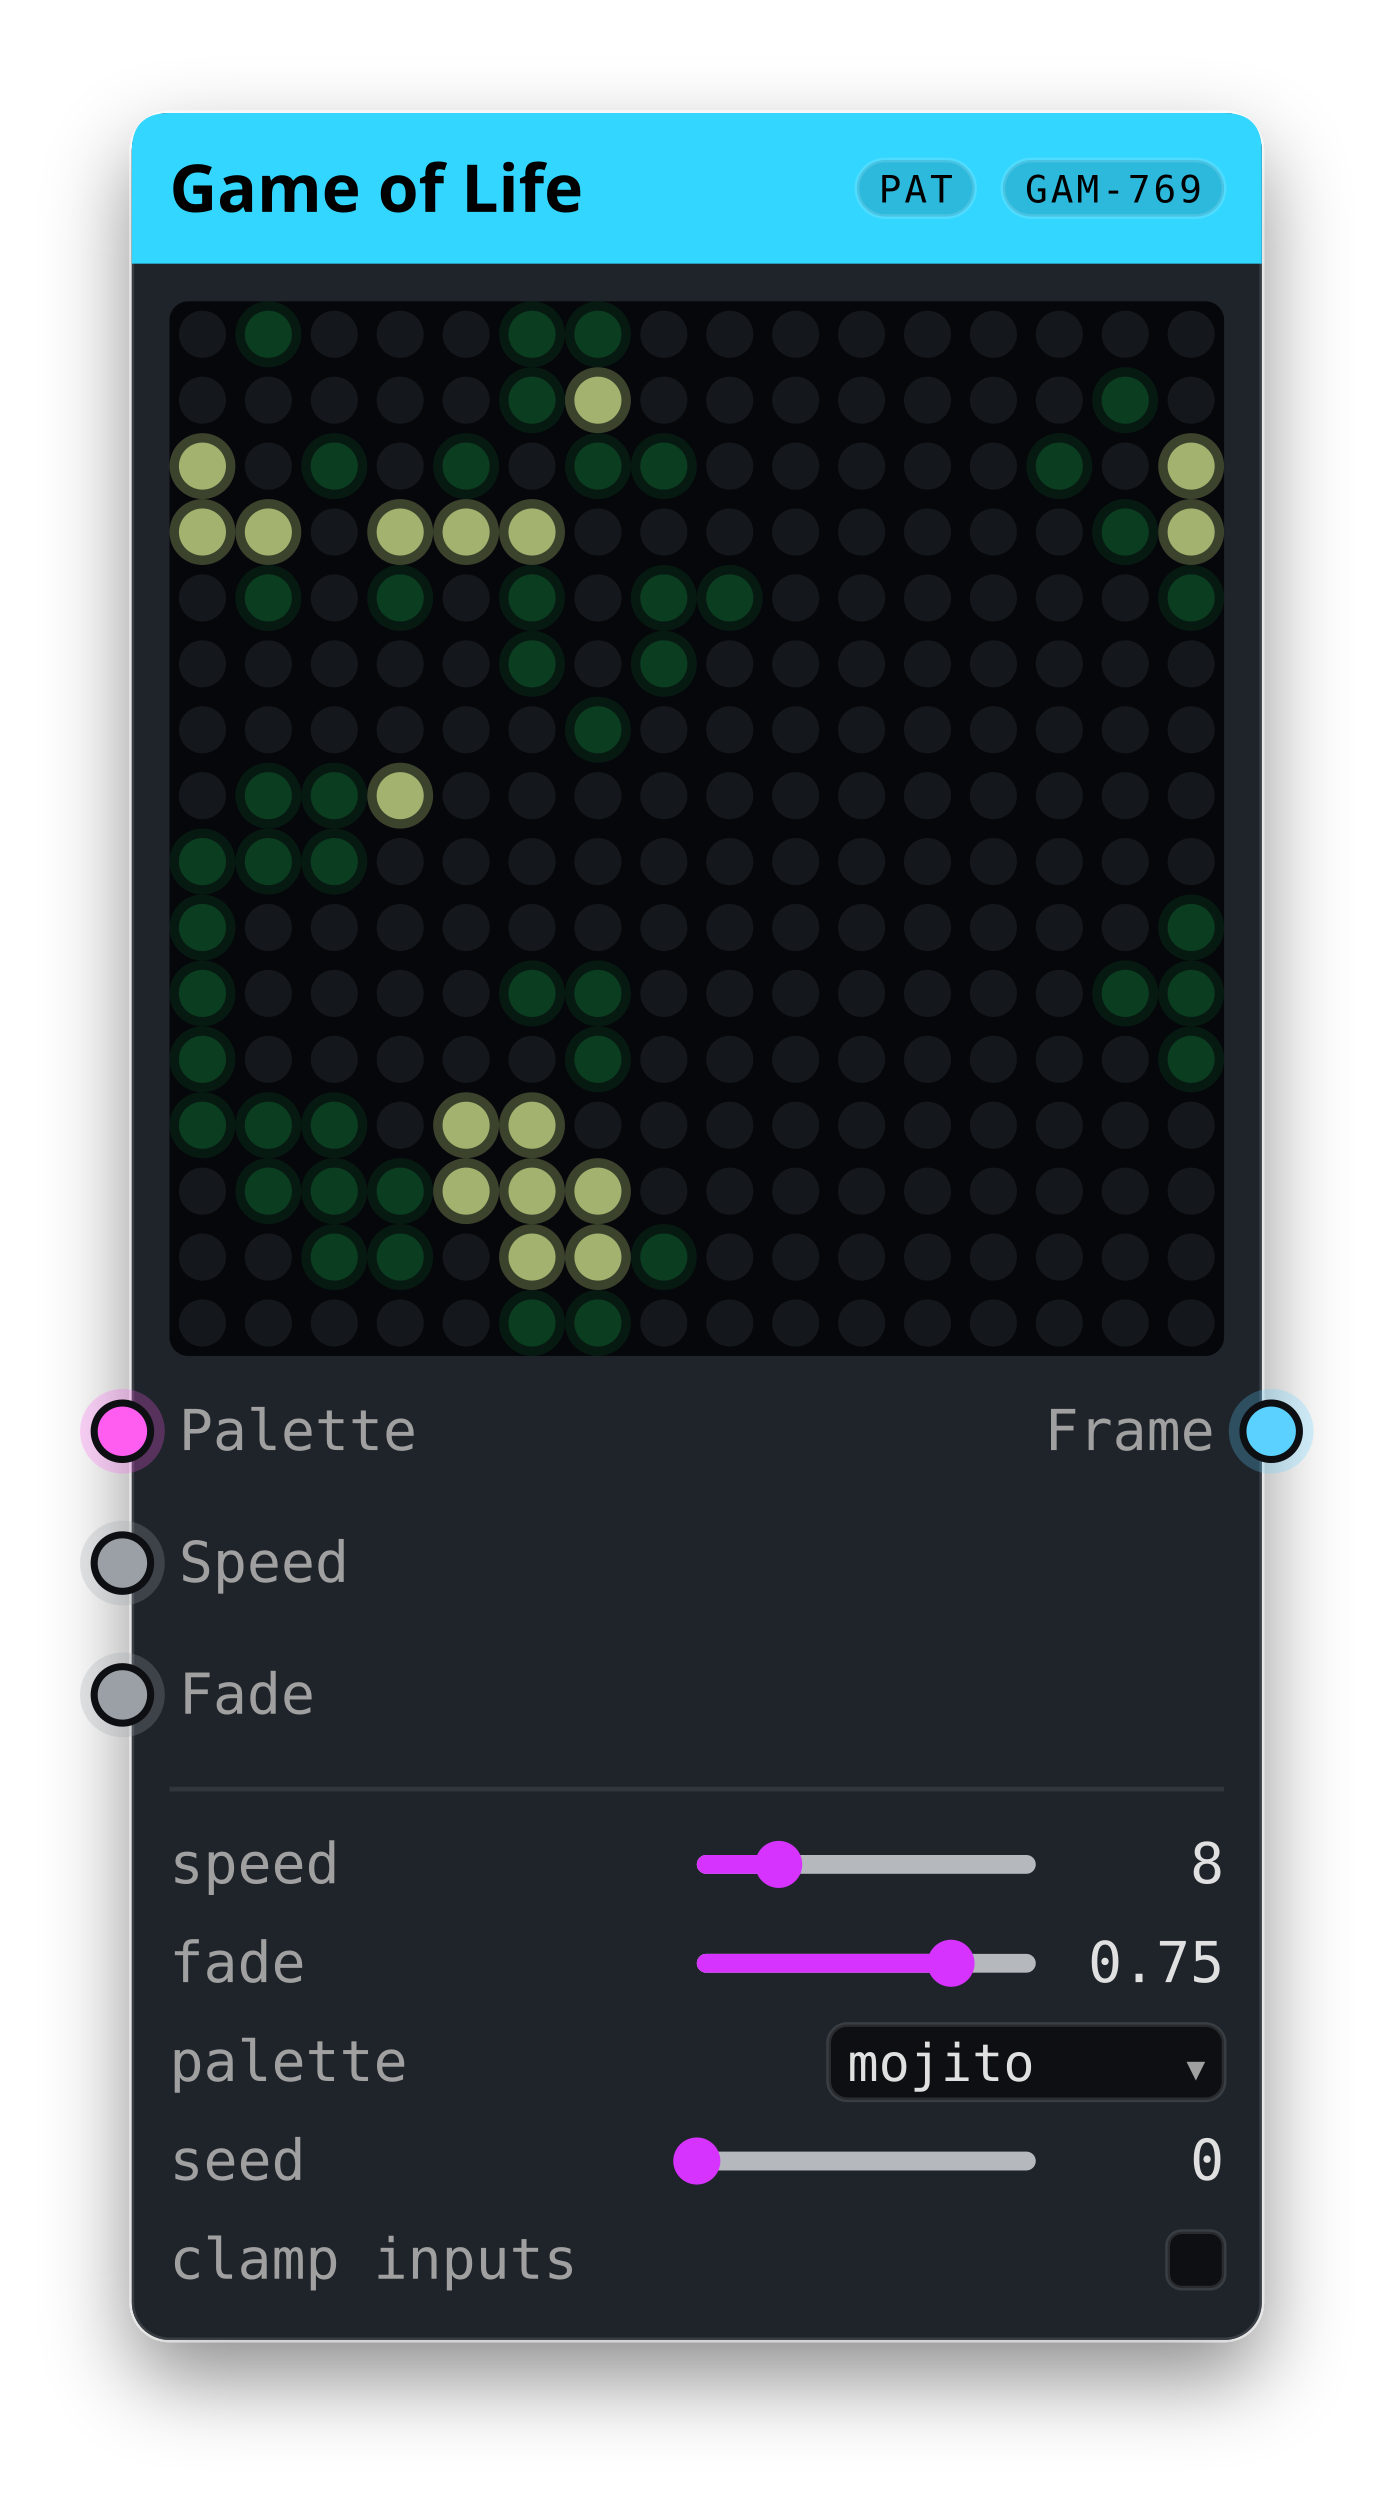
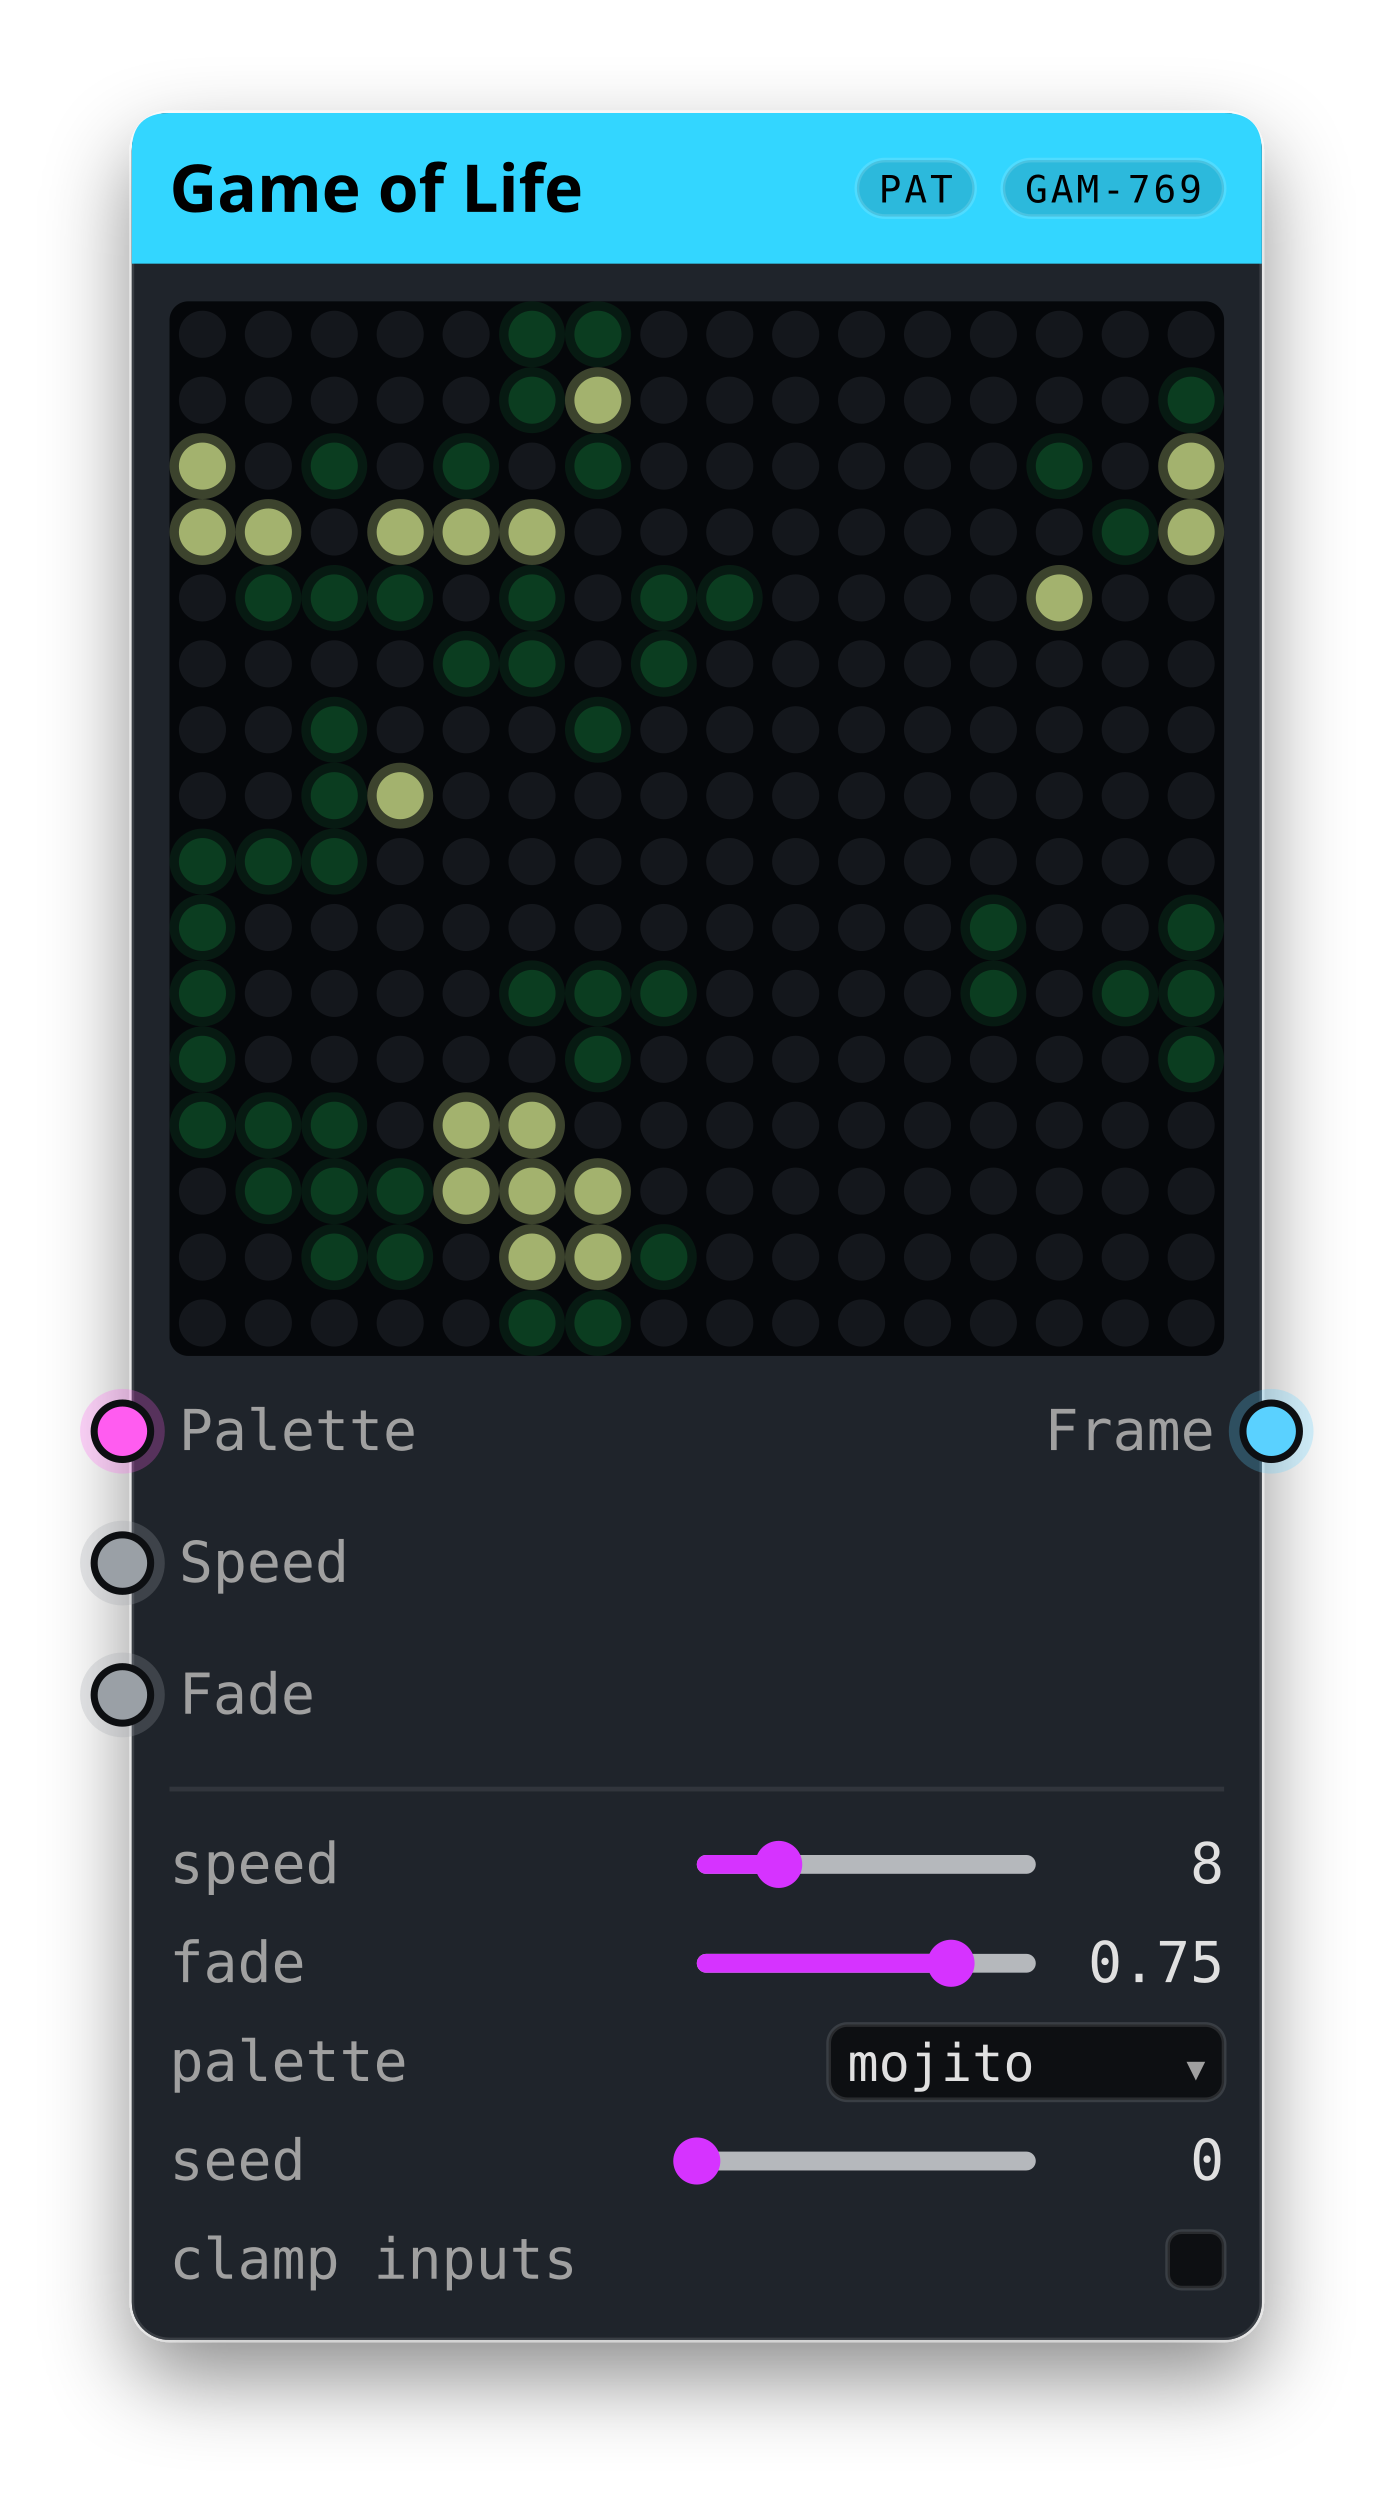
<svg xmlns="http://www.w3.org/2000/svg" viewBox="0 0 296 531" width="296" height="531" role="img" aria-label="Game of Life node">
  <defs>
    <filter id="shadow" x="-20%" y="-20%" width="140%" height="160%">
      <feDropShadow dx="0" dy="8" stdDeviation="9" flood-color="#000" flood-opacity="0.45" />
    </filter>
  </defs>
  <g transform="translate(28,24)">
    <rect x="0" y="0" width="240" height="473" rx="8" fill="#1f242b" stroke="rgba(255,255,255,0.12)" filter="url(#shadow)" />
    <rect x="0" y="0" width="240" height="473" rx="8" fill="#1f242b" stroke="rgba(255,255,255,0.12)" />
    <path d="M0,32 L0,8 Q0,0 8,0 L232,0 Q240,0 240,8 L240,32 Z" fill="#33d6ff" />
    <text x="8" y="21" font-family="'Audiowide','Trebuchet MS','Arial Black',sans-serif" font-size="14" font-weight="600" fill="#000">Game of Life</text>
    <rect x="154" y="10" width="25" height="12" rx="6" fill="rgba(0,0,0,0.14)" stroke="rgba(255,255,255,0.14)" />
    <text x="166.5" y="19" text-anchor="middle" font-family="'JetBrains Mono','Cascadia Mono','Consolas',monospace" font-size="8" letter-spacing="0.08em" fill="#000">PAT</text>
    <rect x="185" y="10" width="47" height="12" rx="6" fill="rgba(0,0,0,0.14)" stroke="rgba(255,255,255,0.14)" />
    <text x="208.5" y="19" text-anchor="middle" font-family="'JetBrains Mono','Cascadia Mono','Consolas',monospace" font-size="8" letter-spacing="0.08em" fill="#000">GAM-769</text>
    <rect x="8" y="40" width="224" height="224" rx="4" fill="#05070a" />
    <circle cx="15" cy="47" r="5.0" fill="#14171c" />
-     <circle cx="29" cy="47" r="7" fill="rgb(11,61,32)" opacity="0.35" />
-     <circle cx="29" cy="47" r="5.0" fill="rgb(11,61,32)" />
+     <circle cx="29" cy="47" r="5.0" fill="#14171c" />
    <circle cx="43" cy="47" r="5.0" fill="#14171c" />
    <circle cx="57" cy="47" r="5.0" fill="#14171c" />
    <circle cx="71" cy="47" r="5.0" fill="#14171c" />
    <circle cx="85" cy="47" r="7" fill="rgb(11,61,32)" opacity="0.35" />
    <circle cx="85" cy="47" r="5.0" fill="rgb(11,61,32)" />
    <circle cx="99" cy="47" r="7" fill="rgb(11,61,32)" opacity="0.35" />
    <circle cx="99" cy="47" r="5.0" fill="rgb(11,61,32)" />
    <circle cx="113" cy="47" r="5.0" fill="#14171c" />
    <circle cx="127" cy="47" r="5.0" fill="#14171c" />
    <circle cx="141" cy="47" r="5.0" fill="#14171c" />
    <circle cx="155" cy="47" r="5.0" fill="#14171c" />
    <circle cx="169" cy="47" r="5.0" fill="#14171c" />
    <circle cx="183" cy="47" r="5.0" fill="#14171c" />
    <circle cx="197" cy="47" r="5.0" fill="#14171c" />
    <circle cx="211" cy="47" r="5.0" fill="#14171c" />
    <circle cx="225" cy="47" r="5.0" fill="#14171c" />
    <circle cx="15" cy="61" r="5.0" fill="#14171c" />
    <circle cx="29" cy="61" r="5.0" fill="#14171c" />
    <circle cx="43" cy="61" r="5.0" fill="#14171c" />
    <circle cx="57" cy="61" r="5.0" fill="#14171c" />
    <circle cx="71" cy="61" r="5.0" fill="#14171c" />
    <circle cx="85" cy="61" r="7" fill="rgb(11,61,32)" opacity="0.35" />
    <circle cx="85" cy="61" r="5.0" fill="rgb(11,61,32)" />
    <circle cx="99" cy="61" r="7" fill="rgb(163,178,110)" opacity="0.35" />
    <circle cx="99" cy="61" r="5.0" fill="rgb(163,178,110)" />
    <circle cx="113" cy="61" r="5.0" fill="#14171c" />
    <circle cx="127" cy="61" r="5.0" fill="#14171c" />
    <circle cx="141" cy="61" r="5.0" fill="#14171c" />
    <circle cx="155" cy="61" r="5.0" fill="#14171c" />
    <circle cx="169" cy="61" r="5.0" fill="#14171c" />
    <circle cx="183" cy="61" r="5.0" fill="#14171c" />
    <circle cx="197" cy="61" r="5.0" fill="#14171c" />
-     <circle cx="211" cy="61" r="7" fill="rgb(11,61,32)" opacity="0.35" />
-     <circle cx="211" cy="61" r="5.0" fill="rgb(11,61,32)" />
-     <circle cx="225" cy="61" r="5.0" fill="#14171c" />
+     <circle cx="211" cy="61" r="5.0" fill="#14171c" />
+     <circle cx="225" cy="61" r="7" fill="rgb(11,61,32)" opacity="0.35" />
+     <circle cx="225" cy="61" r="5.0" fill="rgb(11,61,32)" />
    <circle cx="15" cy="75" r="7" fill="rgb(163,178,110)" opacity="0.35" />
    <circle cx="15" cy="75" r="5.0" fill="rgb(163,178,110)" />
    <circle cx="29" cy="75" r="5.0" fill="#14171c" />
    <circle cx="43" cy="75" r="7" fill="rgb(11,61,32)" opacity="0.35" />
    <circle cx="43" cy="75" r="5.0" fill="rgb(11,61,32)" />
    <circle cx="57" cy="75" r="5.0" fill="#14171c" />
    <circle cx="71" cy="75" r="7" fill="rgb(11,61,32)" opacity="0.35" />
    <circle cx="71" cy="75" r="5.0" fill="rgb(11,61,32)" />
    <circle cx="85" cy="75" r="5.0" fill="#14171c" />
    <circle cx="99" cy="75" r="7" fill="rgb(11,61,32)" opacity="0.35" />
    <circle cx="99" cy="75" r="5.0" fill="rgb(11,61,32)" />
-     <circle cx="113" cy="75" r="7" fill="rgb(11,61,32)" opacity="0.35" />
-     <circle cx="113" cy="75" r="5.0" fill="rgb(11,61,32)" />
+     <circle cx="113" cy="75" r="5.0" fill="#14171c" />
    <circle cx="127" cy="75" r="5.0" fill="#14171c" />
    <circle cx="141" cy="75" r="5.0" fill="#14171c" />
    <circle cx="155" cy="75" r="5.0" fill="#14171c" />
    <circle cx="169" cy="75" r="5.0" fill="#14171c" />
    <circle cx="183" cy="75" r="5.0" fill="#14171c" />
    <circle cx="197" cy="75" r="7" fill="rgb(11,61,32)" opacity="0.35" />
    <circle cx="197" cy="75" r="5.0" fill="rgb(11,61,32)" />
    <circle cx="211" cy="75" r="5.0" fill="#14171c" />
    <circle cx="225" cy="75" r="7" fill="rgb(163,178,110)" opacity="0.35" />
    <circle cx="225" cy="75" r="5.0" fill="rgb(163,178,110)" />
    <circle cx="15" cy="89" r="7" fill="rgb(163,178,110)" opacity="0.35" />
    <circle cx="15" cy="89" r="5.0" fill="rgb(163,178,110)" />
    <circle cx="29" cy="89" r="7" fill="rgb(163,178,110)" opacity="0.35" />
    <circle cx="29" cy="89" r="5.0" fill="rgb(163,178,110)" />
    <circle cx="43" cy="89" r="5.0" fill="#14171c" />
    <circle cx="57" cy="89" r="7" fill="rgb(163,178,110)" opacity="0.35" />
    <circle cx="57" cy="89" r="5.0" fill="rgb(163,178,110)" />
    <circle cx="71" cy="89" r="7" fill="rgb(163,178,110)" opacity="0.35" />
    <circle cx="71" cy="89" r="5.0" fill="rgb(163,178,110)" />
    <circle cx="85" cy="89" r="7" fill="rgb(163,178,110)" opacity="0.35" />
    <circle cx="85" cy="89" r="5.0" fill="rgb(163,178,110)" />
    <circle cx="99" cy="89" r="5.0" fill="#14171c" />
    <circle cx="113" cy="89" r="5.0" fill="#14171c" />
    <circle cx="127" cy="89" r="5.0" fill="#14171c" />
    <circle cx="141" cy="89" r="5.0" fill="#14171c" />
    <circle cx="155" cy="89" r="5.0" fill="#14171c" />
    <circle cx="169" cy="89" r="5.0" fill="#14171c" />
    <circle cx="183" cy="89" r="5.0" fill="#14171c" />
    <circle cx="197" cy="89" r="5.0" fill="#14171c" />
    <circle cx="211" cy="89" r="7" fill="rgb(11,61,32)" opacity="0.35" />
    <circle cx="211" cy="89" r="5.0" fill="rgb(11,61,32)" />
    <circle cx="225" cy="89" r="7" fill="rgb(163,178,110)" opacity="0.35" />
    <circle cx="225" cy="89" r="5.0" fill="rgb(163,178,110)" />
    <circle cx="15" cy="103" r="5.0" fill="#14171c" />
    <circle cx="29" cy="103" r="7" fill="rgb(11,61,32)" opacity="0.35" />
    <circle cx="29" cy="103" r="5.0" fill="rgb(11,61,32)" />
-     <circle cx="43" cy="103" r="5.0" fill="#14171c" />
+     <circle cx="43" cy="103" r="7" fill="rgb(11,61,32)" opacity="0.35" />
+     <circle cx="43" cy="103" r="5.0" fill="rgb(11,61,32)" />
    <circle cx="57" cy="103" r="7" fill="rgb(11,61,32)" opacity="0.35" />
    <circle cx="57" cy="103" r="5.0" fill="rgb(11,61,32)" />
    <circle cx="71" cy="103" r="5.0" fill="#14171c" />
    <circle cx="85" cy="103" r="7" fill="rgb(11,61,32)" opacity="0.35" />
    <circle cx="85" cy="103" r="5.0" fill="rgb(11,61,32)" />
    <circle cx="99" cy="103" r="5.0" fill="#14171c" />
    <circle cx="113" cy="103" r="7" fill="rgb(11,61,32)" opacity="0.35" />
    <circle cx="113" cy="103" r="5.0" fill="rgb(11,61,32)" />
    <circle cx="127" cy="103" r="7" fill="rgb(11,61,32)" opacity="0.35" />
    <circle cx="127" cy="103" r="5.0" fill="rgb(11,61,32)" />
    <circle cx="141" cy="103" r="5.0" fill="#14171c" />
    <circle cx="155" cy="103" r="5.0" fill="#14171c" />
    <circle cx="169" cy="103" r="5.0" fill="#14171c" />
    <circle cx="183" cy="103" r="5.0" fill="#14171c" />
-     <circle cx="197" cy="103" r="5.0" fill="#14171c" />
+     <circle cx="197" cy="103" r="7" fill="rgb(163,178,110)" opacity="0.35" />
+     <circle cx="197" cy="103" r="5.0" fill="rgb(163,178,110)" />
    <circle cx="211" cy="103" r="5.0" fill="#14171c" />
-     <circle cx="225" cy="103" r="7" fill="rgb(11,61,32)" opacity="0.35" />
-     <circle cx="225" cy="103" r="5.0" fill="rgb(11,61,32)" />
+     <circle cx="225" cy="103" r="5.0" fill="#14171c" />
    <circle cx="15" cy="117" r="5.0" fill="#14171c" />
    <circle cx="29" cy="117" r="5.0" fill="#14171c" />
    <circle cx="43" cy="117" r="5.0" fill="#14171c" />
    <circle cx="57" cy="117" r="5.0" fill="#14171c" />
-     <circle cx="71" cy="117" r="5.0" fill="#14171c" />
+     <circle cx="71" cy="117" r="7" fill="rgb(11,61,32)" opacity="0.35" />
+     <circle cx="71" cy="117" r="5.0" fill="rgb(11,61,32)" />
    <circle cx="85" cy="117" r="7" fill="rgb(11,61,32)" opacity="0.35" />
    <circle cx="85" cy="117" r="5.0" fill="rgb(11,61,32)" />
    <circle cx="99" cy="117" r="5.0" fill="#14171c" />
    <circle cx="113" cy="117" r="7" fill="rgb(11,61,32)" opacity="0.35" />
    <circle cx="113" cy="117" r="5.0" fill="rgb(11,61,32)" />
    <circle cx="127" cy="117" r="5.0" fill="#14171c" />
    <circle cx="141" cy="117" r="5.0" fill="#14171c" />
    <circle cx="155" cy="117" r="5.0" fill="#14171c" />
    <circle cx="169" cy="117" r="5.0" fill="#14171c" />
    <circle cx="183" cy="117" r="5.0" fill="#14171c" />
    <circle cx="197" cy="117" r="5.0" fill="#14171c" />
    <circle cx="211" cy="117" r="5.0" fill="#14171c" />
    <circle cx="225" cy="117" r="5.0" fill="#14171c" />
    <circle cx="15" cy="131" r="5.0" fill="#14171c" />
    <circle cx="29" cy="131" r="5.0" fill="#14171c" />
-     <circle cx="43" cy="131" r="5.0" fill="#14171c" />
+     <circle cx="43" cy="131" r="7" fill="rgb(11,61,32)" opacity="0.35" />
+     <circle cx="43" cy="131" r="5.0" fill="rgb(11,61,32)" />
    <circle cx="57" cy="131" r="5.0" fill="#14171c" />
    <circle cx="71" cy="131" r="5.0" fill="#14171c" />
    <circle cx="85" cy="131" r="5.0" fill="#14171c" />
    <circle cx="99" cy="131" r="7" fill="rgb(11,61,32)" opacity="0.35" />
    <circle cx="99" cy="131" r="5.0" fill="rgb(11,61,32)" />
    <circle cx="113" cy="131" r="5.0" fill="#14171c" />
    <circle cx="127" cy="131" r="5.0" fill="#14171c" />
    <circle cx="141" cy="131" r="5.0" fill="#14171c" />
    <circle cx="155" cy="131" r="5.0" fill="#14171c" />
    <circle cx="169" cy="131" r="5.0" fill="#14171c" />
    <circle cx="183" cy="131" r="5.0" fill="#14171c" />
    <circle cx="197" cy="131" r="5.0" fill="#14171c" />
    <circle cx="211" cy="131" r="5.0" fill="#14171c" />
    <circle cx="225" cy="131" r="5.0" fill="#14171c" />
    <circle cx="15" cy="145" r="5.0" fill="#14171c" />
-     <circle cx="29" cy="145" r="7" fill="rgb(11,61,32)" opacity="0.35" />
-     <circle cx="29" cy="145" r="5.0" fill="rgb(11,61,32)" />
+     <circle cx="29" cy="145" r="5.0" fill="#14171c" />
    <circle cx="43" cy="145" r="7" fill="rgb(11,61,32)" opacity="0.35" />
    <circle cx="43" cy="145" r="5.0" fill="rgb(11,61,32)" />
    <circle cx="57" cy="145" r="7" fill="rgb(163,178,110)" opacity="0.35" />
    <circle cx="57" cy="145" r="5.0" fill="rgb(163,178,110)" />
    <circle cx="71" cy="145" r="5.0" fill="#14171c" />
    <circle cx="85" cy="145" r="5.0" fill="#14171c" />
    <circle cx="99" cy="145" r="5.0" fill="#14171c" />
    <circle cx="113" cy="145" r="5.0" fill="#14171c" />
    <circle cx="127" cy="145" r="5.0" fill="#14171c" />
    <circle cx="141" cy="145" r="5.0" fill="#14171c" />
    <circle cx="155" cy="145" r="5.0" fill="#14171c" />
    <circle cx="169" cy="145" r="5.0" fill="#14171c" />
    <circle cx="183" cy="145" r="5.0" fill="#14171c" />
    <circle cx="197" cy="145" r="5.0" fill="#14171c" />
    <circle cx="211" cy="145" r="5.0" fill="#14171c" />
    <circle cx="225" cy="145" r="5.0" fill="#14171c" />
    <circle cx="15" cy="159" r="7" fill="rgb(11,61,32)" opacity="0.35" />
    <circle cx="15" cy="159" r="5.0" fill="rgb(11,61,32)" />
    <circle cx="29" cy="159" r="7" fill="rgb(11,61,32)" opacity="0.35" />
    <circle cx="29" cy="159" r="5.0" fill="rgb(11,61,32)" />
    <circle cx="43" cy="159" r="7" fill="rgb(11,61,32)" opacity="0.35" />
    <circle cx="43" cy="159" r="5.0" fill="rgb(11,61,32)" />
    <circle cx="57" cy="159" r="5.0" fill="#14171c" />
    <circle cx="71" cy="159" r="5.0" fill="#14171c" />
    <circle cx="85" cy="159" r="5.0" fill="#14171c" />
    <circle cx="99" cy="159" r="5.0" fill="#14171c" />
    <circle cx="113" cy="159" r="5.0" fill="#14171c" />
    <circle cx="127" cy="159" r="5.0" fill="#14171c" />
    <circle cx="141" cy="159" r="5.0" fill="#14171c" />
    <circle cx="155" cy="159" r="5.0" fill="#14171c" />
    <circle cx="169" cy="159" r="5.0" fill="#14171c" />
    <circle cx="183" cy="159" r="5.0" fill="#14171c" />
    <circle cx="197" cy="159" r="5.0" fill="#14171c" />
    <circle cx="211" cy="159" r="5.0" fill="#14171c" />
    <circle cx="225" cy="159" r="5.0" fill="#14171c" />
    <circle cx="15" cy="173" r="7" fill="rgb(11,61,32)" opacity="0.35" />
    <circle cx="15" cy="173" r="5.0" fill="rgb(11,61,32)" />
    <circle cx="29" cy="173" r="5.0" fill="#14171c" />
    <circle cx="43" cy="173" r="5.0" fill="#14171c" />
    <circle cx="57" cy="173" r="5.0" fill="#14171c" />
    <circle cx="71" cy="173" r="5.0" fill="#14171c" />
    <circle cx="85" cy="173" r="5.0" fill="#14171c" />
    <circle cx="99" cy="173" r="5.0" fill="#14171c" />
    <circle cx="113" cy="173" r="5.0" fill="#14171c" />
    <circle cx="127" cy="173" r="5.0" fill="#14171c" />
    <circle cx="141" cy="173" r="5.0" fill="#14171c" />
    <circle cx="155" cy="173" r="5.0" fill="#14171c" />
    <circle cx="169" cy="173" r="5.0" fill="#14171c" />
-     <circle cx="183" cy="173" r="5.0" fill="#14171c" />
+     <circle cx="183" cy="173" r="7" fill="rgb(11,61,32)" opacity="0.35" />
+     <circle cx="183" cy="173" r="5.0" fill="rgb(11,61,32)" />
    <circle cx="197" cy="173" r="5.0" fill="#14171c" />
    <circle cx="211" cy="173" r="5.0" fill="#14171c" />
    <circle cx="225" cy="173" r="7" fill="rgb(11,61,32)" opacity="0.35" />
    <circle cx="225" cy="173" r="5.0" fill="rgb(11,61,32)" />
    <circle cx="15" cy="187" r="7" fill="rgb(11,61,32)" opacity="0.35" />
    <circle cx="15" cy="187" r="5.0" fill="rgb(11,61,32)" />
    <circle cx="29" cy="187" r="5.0" fill="#14171c" />
    <circle cx="43" cy="187" r="5.0" fill="#14171c" />
    <circle cx="57" cy="187" r="5.0" fill="#14171c" />
    <circle cx="71" cy="187" r="5.0" fill="#14171c" />
    <circle cx="85" cy="187" r="7" fill="rgb(11,61,32)" opacity="0.35" />
    <circle cx="85" cy="187" r="5.0" fill="rgb(11,61,32)" />
    <circle cx="99" cy="187" r="7" fill="rgb(11,61,32)" opacity="0.35" />
    <circle cx="99" cy="187" r="5.0" fill="rgb(11,61,32)" />
-     <circle cx="113" cy="187" r="5.0" fill="#14171c" />
+     <circle cx="113" cy="187" r="7" fill="rgb(11,61,32)" opacity="0.35" />
+     <circle cx="113" cy="187" r="5.0" fill="rgb(11,61,32)" />
    <circle cx="127" cy="187" r="5.0" fill="#14171c" />
    <circle cx="141" cy="187" r="5.0" fill="#14171c" />
    <circle cx="155" cy="187" r="5.0" fill="#14171c" />
    <circle cx="169" cy="187" r="5.0" fill="#14171c" />
-     <circle cx="183" cy="187" r="5.0" fill="#14171c" />
+     <circle cx="183" cy="187" r="7" fill="rgb(11,61,32)" opacity="0.35" />
+     <circle cx="183" cy="187" r="5.0" fill="rgb(11,61,32)" />
    <circle cx="197" cy="187" r="5.0" fill="#14171c" />
    <circle cx="211" cy="187" r="7" fill="rgb(11,61,32)" opacity="0.35" />
    <circle cx="211" cy="187" r="5.0" fill="rgb(11,61,32)" />
    <circle cx="225" cy="187" r="7" fill="rgb(11,61,32)" opacity="0.35" />
    <circle cx="225" cy="187" r="5.0" fill="rgb(11,61,32)" />
    <circle cx="15" cy="201" r="7" fill="rgb(11,61,32)" opacity="0.35" />
    <circle cx="15" cy="201" r="5.0" fill="rgb(11,61,32)" />
    <circle cx="29" cy="201" r="5.0" fill="#14171c" />
    <circle cx="43" cy="201" r="5.0" fill="#14171c" />
    <circle cx="57" cy="201" r="5.0" fill="#14171c" />
    <circle cx="71" cy="201" r="5.0" fill="#14171c" />
    <circle cx="85" cy="201" r="5.0" fill="#14171c" />
    <circle cx="99" cy="201" r="7" fill="rgb(11,61,32)" opacity="0.35" />
    <circle cx="99" cy="201" r="5.0" fill="rgb(11,61,32)" />
    <circle cx="113" cy="201" r="5.0" fill="#14171c" />
    <circle cx="127" cy="201" r="5.0" fill="#14171c" />
    <circle cx="141" cy="201" r="5.0" fill="#14171c" />
    <circle cx="155" cy="201" r="5.0" fill="#14171c" />
    <circle cx="169" cy="201" r="5.0" fill="#14171c" />
    <circle cx="183" cy="201" r="5.0" fill="#14171c" />
    <circle cx="197" cy="201" r="5.0" fill="#14171c" />
    <circle cx="211" cy="201" r="5.0" fill="#14171c" />
    <circle cx="225" cy="201" r="7" fill="rgb(11,61,32)" opacity="0.35" />
    <circle cx="225" cy="201" r="5.0" fill="rgb(11,61,32)" />
    <circle cx="15" cy="215" r="7" fill="rgb(11,61,32)" opacity="0.35" />
    <circle cx="15" cy="215" r="5.0" fill="rgb(11,61,32)" />
    <circle cx="29" cy="215" r="7" fill="rgb(11,61,32)" opacity="0.35" />
    <circle cx="29" cy="215" r="5.0" fill="rgb(11,61,32)" />
    <circle cx="43" cy="215" r="7" fill="rgb(11,61,32)" opacity="0.35" />
    <circle cx="43" cy="215" r="5.0" fill="rgb(11,61,32)" />
    <circle cx="57" cy="215" r="5.0" fill="#14171c" />
    <circle cx="71" cy="215" r="7" fill="rgb(163,178,110)" opacity="0.35" />
    <circle cx="71" cy="215" r="5.0" fill="rgb(163,178,110)" />
    <circle cx="85" cy="215" r="7" fill="rgb(163,178,110)" opacity="0.35" />
    <circle cx="85" cy="215" r="5.0" fill="rgb(163,178,110)" />
    <circle cx="99" cy="215" r="5.0" fill="#14171c" />
    <circle cx="113" cy="215" r="5.0" fill="#14171c" />
    <circle cx="127" cy="215" r="5.0" fill="#14171c" />
    <circle cx="141" cy="215" r="5.0" fill="#14171c" />
    <circle cx="155" cy="215" r="5.0" fill="#14171c" />
    <circle cx="169" cy="215" r="5.0" fill="#14171c" />
    <circle cx="183" cy="215" r="5.0" fill="#14171c" />
    <circle cx="197" cy="215" r="5.0" fill="#14171c" />
    <circle cx="211" cy="215" r="5.0" fill="#14171c" />
    <circle cx="225" cy="215" r="5.0" fill="#14171c" />
    <circle cx="15" cy="229" r="5.0" fill="#14171c" />
    <circle cx="29" cy="229" r="7" fill="rgb(11,61,32)" opacity="0.35" />
    <circle cx="29" cy="229" r="5.0" fill="rgb(11,61,32)" />
    <circle cx="43" cy="229" r="7" fill="rgb(11,61,32)" opacity="0.35" />
    <circle cx="43" cy="229" r="5.0" fill="rgb(11,61,32)" />
    <circle cx="57" cy="229" r="7" fill="rgb(11,61,32)" opacity="0.35" />
    <circle cx="57" cy="229" r="5.0" fill="rgb(11,61,32)" />
    <circle cx="71" cy="229" r="7" fill="rgb(163,178,110)" opacity="0.35" />
    <circle cx="71" cy="229" r="5.0" fill="rgb(163,178,110)" />
    <circle cx="85" cy="229" r="7" fill="rgb(163,178,110)" opacity="0.35" />
    <circle cx="85" cy="229" r="5.0" fill="rgb(163,178,110)" />
    <circle cx="99" cy="229" r="7" fill="rgb(163,178,110)" opacity="0.35" />
    <circle cx="99" cy="229" r="5.0" fill="rgb(163,178,110)" />
    <circle cx="113" cy="229" r="5.0" fill="#14171c" />
    <circle cx="127" cy="229" r="5.0" fill="#14171c" />
    <circle cx="141" cy="229" r="5.0" fill="#14171c" />
    <circle cx="155" cy="229" r="5.0" fill="#14171c" />
    <circle cx="169" cy="229" r="5.0" fill="#14171c" />
    <circle cx="183" cy="229" r="5.0" fill="#14171c" />
    <circle cx="197" cy="229" r="5.0" fill="#14171c" />
    <circle cx="211" cy="229" r="5.0" fill="#14171c" />
    <circle cx="225" cy="229" r="5.0" fill="#14171c" />
    <circle cx="15" cy="243" r="5.0" fill="#14171c" />
    <circle cx="29" cy="243" r="5.0" fill="#14171c" />
    <circle cx="43" cy="243" r="7" fill="rgb(11,61,32)" opacity="0.35" />
    <circle cx="43" cy="243" r="5.0" fill="rgb(11,61,32)" />
    <circle cx="57" cy="243" r="7" fill="rgb(11,61,32)" opacity="0.35" />
    <circle cx="57" cy="243" r="5.0" fill="rgb(11,61,32)" />
    <circle cx="71" cy="243" r="5.0" fill="#14171c" />
    <circle cx="85" cy="243" r="7" fill="rgb(163,178,110)" opacity="0.35" />
    <circle cx="85" cy="243" r="5.0" fill="rgb(163,178,110)" />
    <circle cx="99" cy="243" r="7" fill="rgb(163,178,110)" opacity="0.35" />
    <circle cx="99" cy="243" r="5.0" fill="rgb(163,178,110)" />
    <circle cx="113" cy="243" r="7" fill="rgb(11,61,32)" opacity="0.35" />
    <circle cx="113" cy="243" r="5.0" fill="rgb(11,61,32)" />
    <circle cx="127" cy="243" r="5.0" fill="#14171c" />
    <circle cx="141" cy="243" r="5.0" fill="#14171c" />
    <circle cx="155" cy="243" r="5.0" fill="#14171c" />
    <circle cx="169" cy="243" r="5.0" fill="#14171c" />
    <circle cx="183" cy="243" r="5.0" fill="#14171c" />
    <circle cx="197" cy="243" r="5.0" fill="#14171c" />
    <circle cx="211" cy="243" r="5.0" fill="#14171c" />
    <circle cx="225" cy="243" r="5.0" fill="#14171c" />
    <circle cx="15" cy="257" r="5.0" fill="#14171c" />
    <circle cx="29" cy="257" r="5.0" fill="#14171c" />
    <circle cx="43" cy="257" r="5.0" fill="#14171c" />
    <circle cx="57" cy="257" r="5.0" fill="#14171c" />
    <circle cx="71" cy="257" r="5.0" fill="#14171c" />
    <circle cx="85" cy="257" r="7" fill="rgb(11,61,32)" opacity="0.35" />
    <circle cx="85" cy="257" r="5.0" fill="rgb(11,61,32)" />
    <circle cx="99" cy="257" r="7" fill="rgb(11,61,32)" opacity="0.35" />
    <circle cx="99" cy="257" r="5.0" fill="rgb(11,61,32)" />
    <circle cx="113" cy="257" r="5.0" fill="#14171c" />
    <circle cx="127" cy="257" r="5.0" fill="#14171c" />
    <circle cx="141" cy="257" r="5.0" fill="#14171c" />
    <circle cx="155" cy="257" r="5.0" fill="#14171c" />
    <circle cx="169" cy="257" r="5.0" fill="#14171c" />
    <circle cx="183" cy="257" r="5.0" fill="#14171c" />
    <circle cx="197" cy="257" r="5.0" fill="#14171c" />
    <circle cx="211" cy="257" r="5.0" fill="#14171c" />
    <circle cx="225" cy="257" r="5.0" fill="#14171c" />
    <circle cx="-2" cy="280" r="9" fill="#ff5cf0" opacity="0.25" />
    <circle cx="-2" cy="280" r="6" fill="#ff5cf0" stroke="#0d0f12" stroke-width="1.5" />
    <text x="10" y="284" font-family="'JetBrains Mono','Cascadia Mono','Consolas',monospace" font-size="12" fill="#a0a0a0">Palette</text>
    <circle cx="242" cy="280" r="9" fill="#5ad1ff" opacity="0.25" />
    <circle cx="242" cy="280" r="6" fill="#5ad1ff" stroke="#0d0f12" stroke-width="1.5" />
    <text x="230" y="284" text-anchor="end" font-family="'JetBrains Mono','Cascadia Mono','Consolas',monospace" font-size="12" fill="#a0a0a0">Frame</text>
    <circle cx="-2" cy="308" r="9" fill="#9aa0a6" opacity="0.25" />
    <circle cx="-2" cy="308" r="6" fill="#9aa0a6" stroke="#0d0f12" stroke-width="1.5" />
    <text x="10" y="312" font-family="'JetBrains Mono','Cascadia Mono','Consolas',monospace" font-size="12" fill="#a0a0a0">Speed</text>
    <circle cx="-2" cy="336" r="9" fill="#9aa0a6" opacity="0.25" />
    <circle cx="-2" cy="336" r="6" fill="#9aa0a6" stroke="#0d0f12" stroke-width="1.5" />
    <text x="10" y="340" font-family="'JetBrains Mono','Cascadia Mono','Consolas',monospace" font-size="12" fill="#a0a0a0">Fade</text>
    <line x1="8" y1="356" x2="232" y2="356" stroke="rgba(255,255,255,0.08)" />
    <text x="8" y="376" font-family="'JetBrains Mono','Cascadia Mono','Consolas',monospace" font-size="12" fill="#a0a0a0">speed</text>
    <g>
      <rect x="120" y="370" width="72" height="4" rx="2" fill="#cfd2d6" opacity="0.85" />
      <rect x="120" y="370" width="17.4" height="4" rx="2" fill="#d633ff" />
      <circle cx="137.4" cy="372" r="5" fill="#d633ff" />
      <text x="232" y="376" text-anchor="end" font-family="'JetBrains Mono','Cascadia Mono','Consolas',monospace" font-size="12" fill="#e0e0e0">8</text>
    </g>
    <text x="8" y="397" font-family="'JetBrains Mono','Cascadia Mono','Consolas',monospace" font-size="12" fill="#a0a0a0">fade</text>
    <g>
      <rect x="120" y="391" width="72" height="4" rx="2" fill="#cfd2d6" opacity="0.85" />
      <rect x="120" y="391" width="54.0" height="4" rx="2" fill="#d633ff" />
      <circle cx="174.0" cy="393" r="5" fill="#d633ff" />
      <text x="232" y="397" text-anchor="end" font-family="'JetBrains Mono','Cascadia Mono','Consolas',monospace" font-size="12" fill="#e0e0e0">0.75</text>
    </g>
    <text x="8" y="418" font-family="'JetBrains Mono','Cascadia Mono','Consolas',monospace" font-size="12" fill="#a0a0a0">palette</text>
    <g>
      <rect x="148" y="406" width="84" height="16" rx="4" fill="#0d0f12" stroke="rgba(255,255,255,0.12)" />
      <text x="152" y="418" font-family="'JetBrains Mono','Cascadia Mono','Consolas',monospace" font-size="11" fill="#e0e0e0">mojito</text>
      <text x="228" y="418" text-anchor="end" font-size="8" fill="#a0a0a0">▾</text>
    </g>
    <text x="8" y="439" font-family="'JetBrains Mono','Cascadia Mono','Consolas',monospace" font-size="12" fill="#a0a0a0">seed</text>
    <g>
      <rect x="120" y="433" width="72" height="4" rx="2" fill="#cfd2d6" opacity="0.85" />
      <rect x="120" y="433" width="0.0" height="4" rx="2" fill="#d633ff" />
      <circle cx="120.0" cy="435" r="5" fill="#d633ff" />
      <text x="232" y="439" text-anchor="end" font-family="'JetBrains Mono','Cascadia Mono','Consolas',monospace" font-size="12" fill="#e0e0e0">0</text>
    </g>
    <text x="8" y="460" font-family="'JetBrains Mono','Cascadia Mono','Consolas',monospace" font-size="12" fill="#a0a0a0">clamp inputs</text>
    <g>
      <rect x="220" y="450" width="12" height="12" rx="3" fill="#0d0f12" stroke="rgba(255,255,255,0.12)" />
    </g>
  </g>
</svg>
